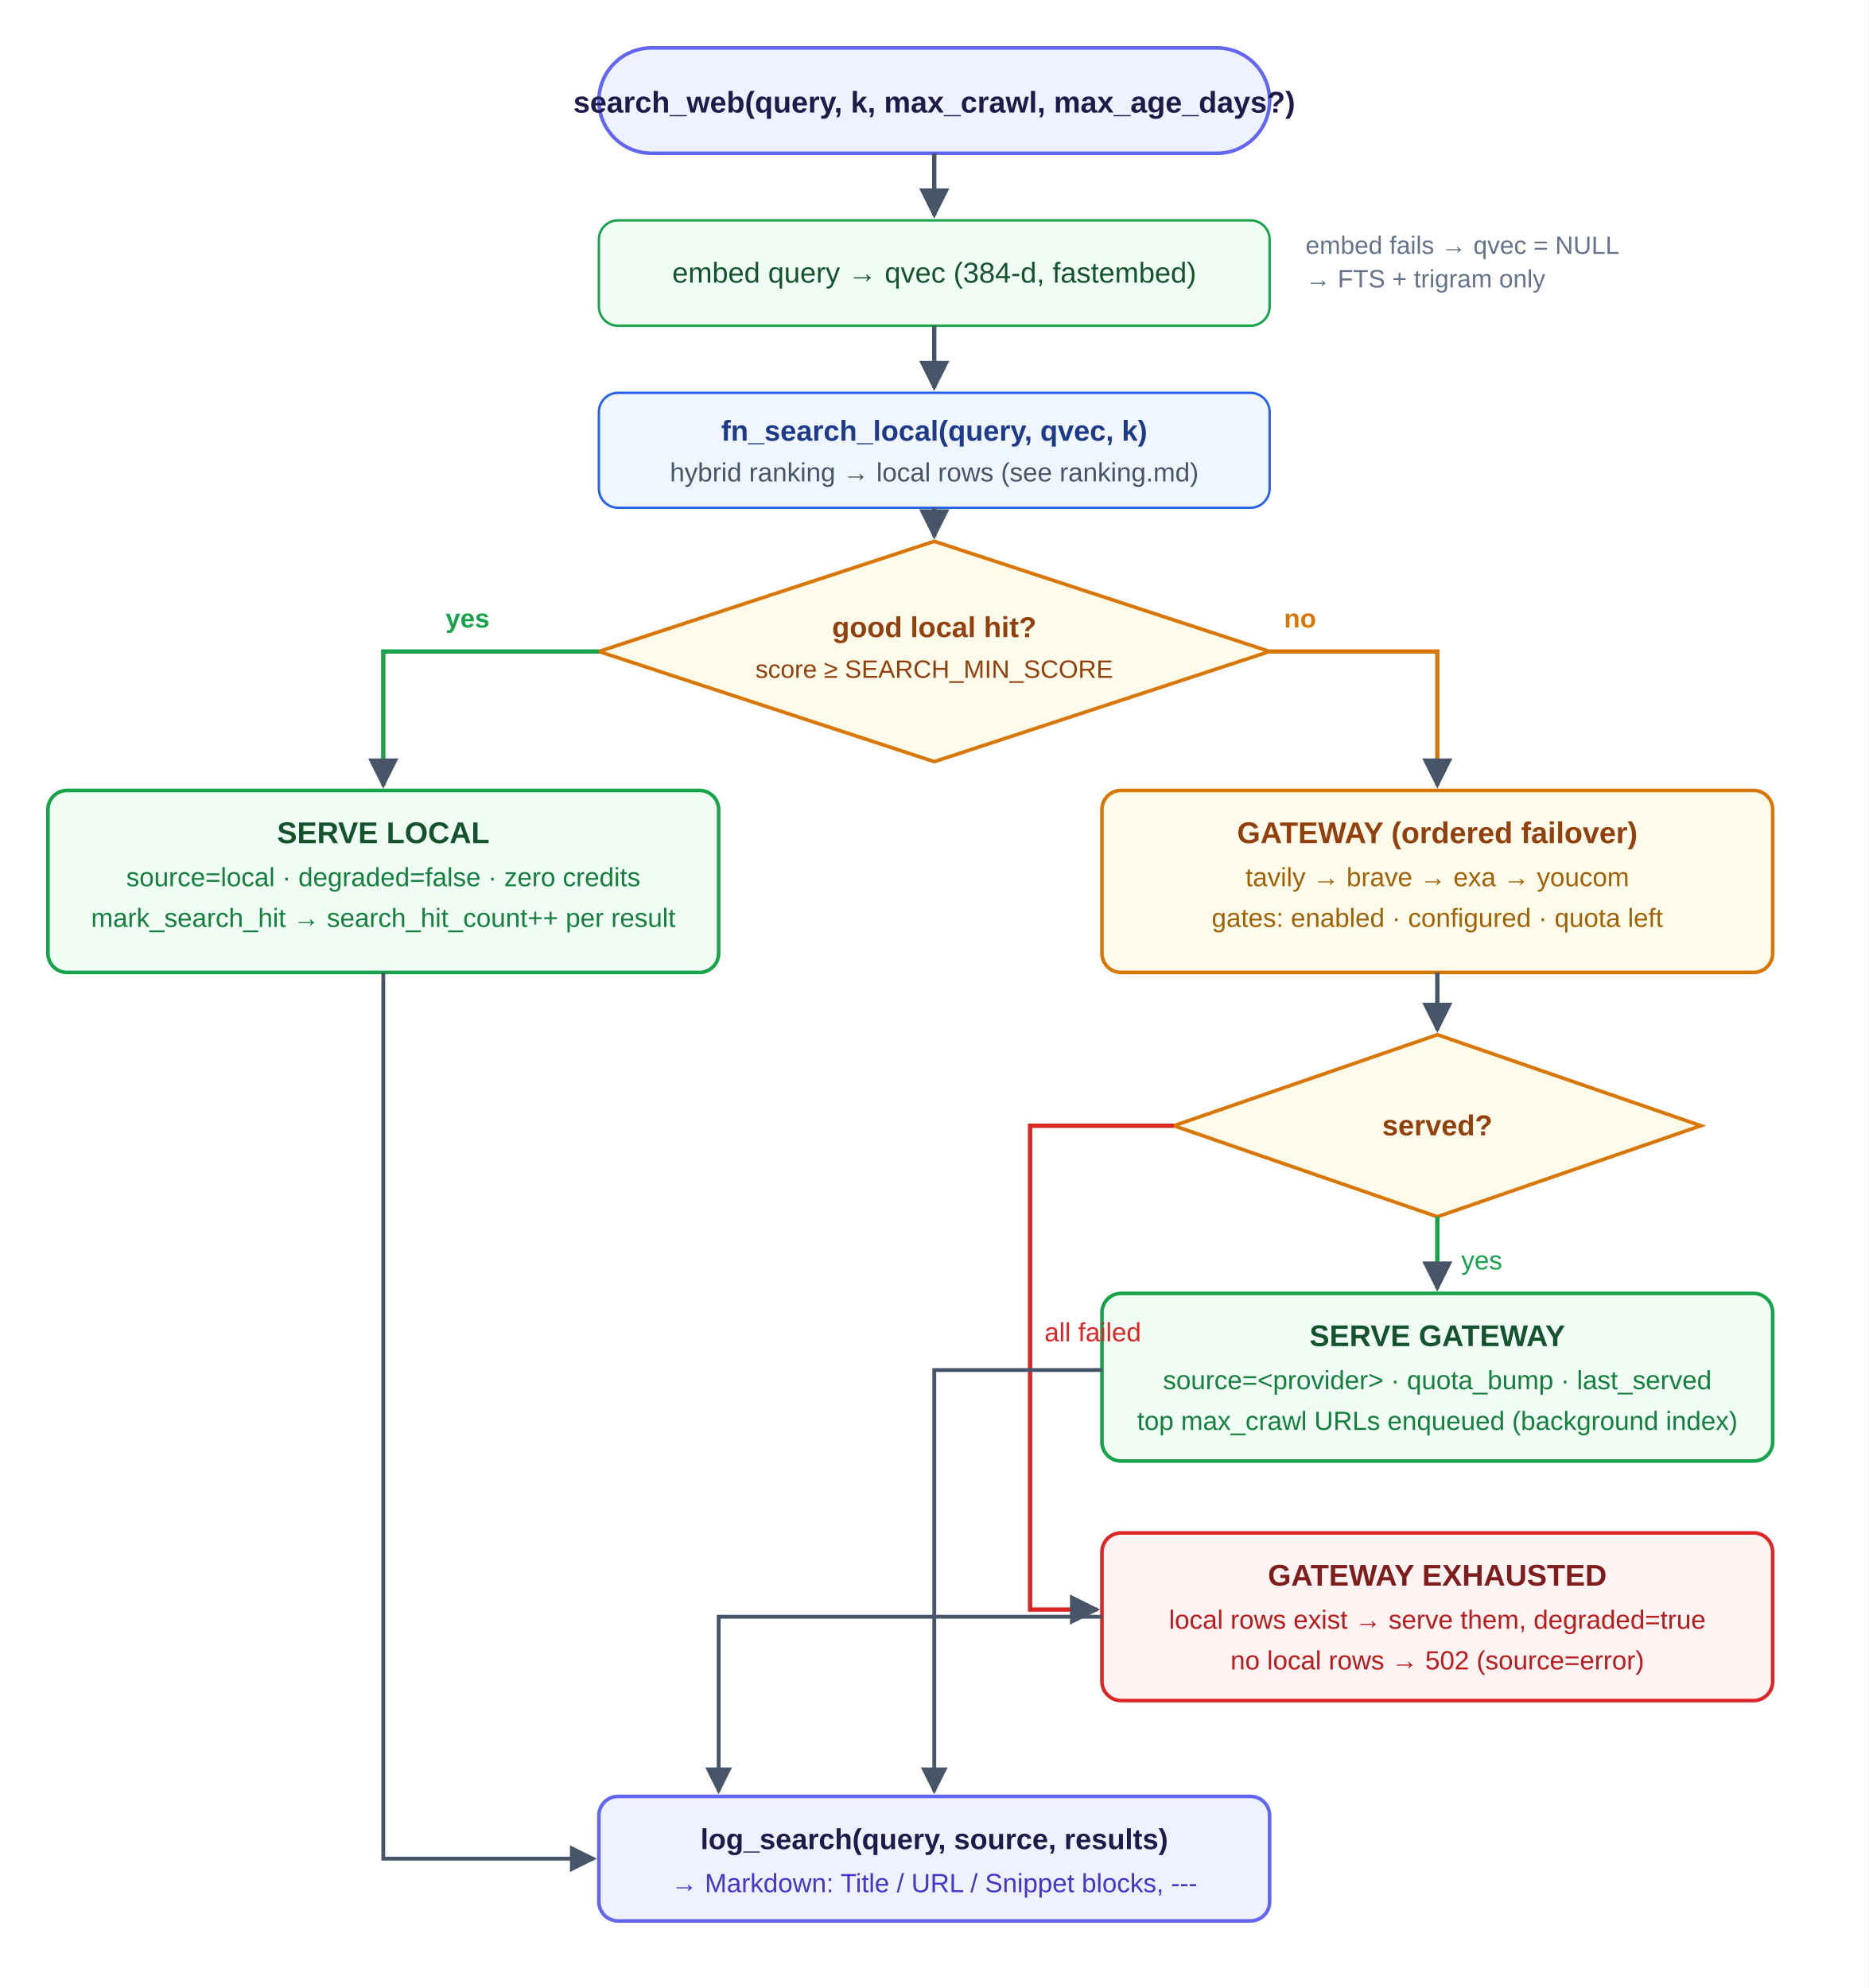
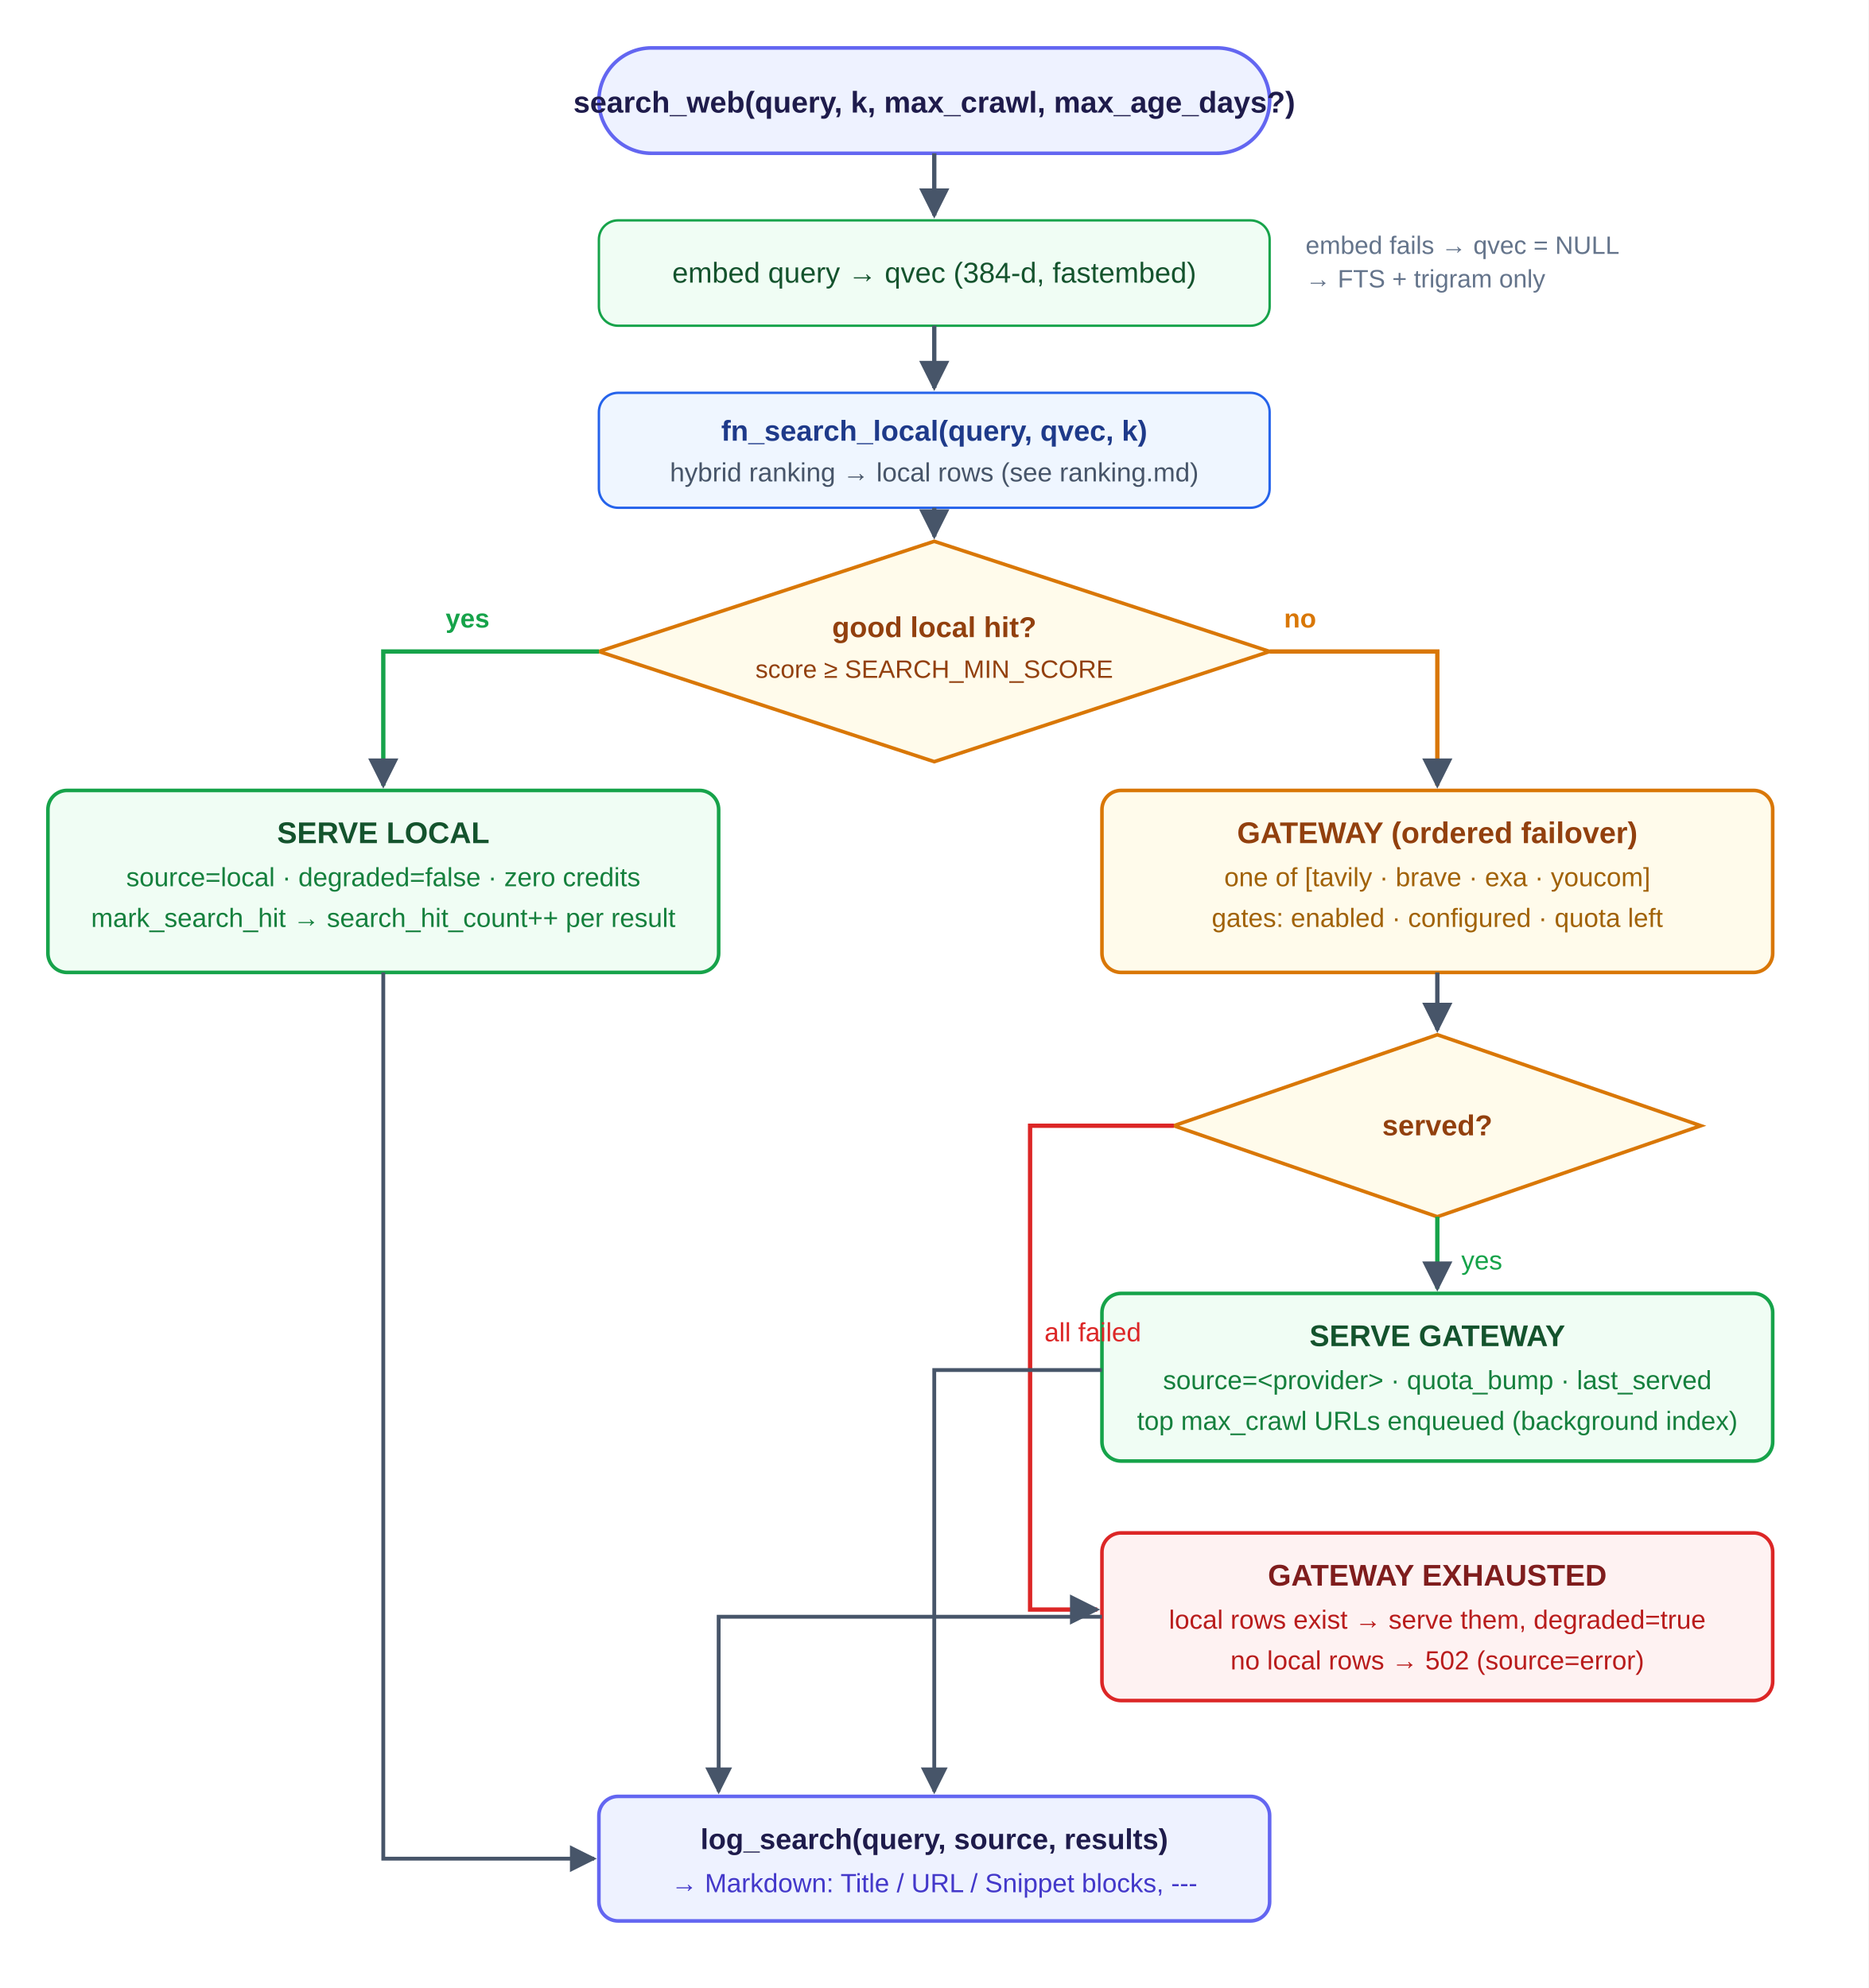
<svg xmlns="http://www.w3.org/2000/svg" viewBox="0 0 780 830" font-family="Segoe UI, Arial, sans-serif">
  <defs>
    <marker id="arrow" viewBox="0 0 10 10" refX="9" refY="5" markerWidth="7" markerHeight="7" orient="auto-start-reverse">
      <path d="M 0 0 L 10 5 L 0 10 z" fill="#475569" />
    </marker>
  </defs>
  <rect width="780" height="830" fill="#ffffff" />
  <rect x="250" y="20" width="280" height="44" rx="22" fill="#eef2ff" stroke="#6366f1" stroke-width="1.5" />
  <text x="390" y="47" text-anchor="middle" font-size="12.5" font-weight="600" fill="#1e1b4b">search_web(query, k, max_crawl, max_age_days?)</text>
  <rect x="250" y="92" width="280" height="44" rx="8" fill="#f0fdf4" stroke="#16a34a" />
  <text x="390" y="118" text-anchor="middle" font-size="12" fill="#14532d">embed query → qvec (384-d, fastembed)</text>
  <text x="545" y="106" font-size="10.5" fill="#64748b">embed fails → qvec = NULL</text>
  <text x="545" y="120" font-size="10.5" fill="#64748b">→ FTS + trigram only</text>
  <rect x="250" y="164" width="280" height="48" rx="8" fill="#eff6ff" stroke="#2563eb" />
  <text x="390" y="184" text-anchor="middle" font-size="12" font-weight="600" fill="#1e3a8a">fn_search_local(query, qvec, k)</text>
  <text x="390" y="201" text-anchor="middle" font-size="11" fill="#475569">hybrid ranking → local rows (see ranking.md)</text>
  <polygon points="390,226 530,272 390,318 250,272" fill="#fffbeb" stroke="#d97706" stroke-width="1.5" />
  <text x="390" y="266" text-anchor="middle" font-size="12" font-weight="600" fill="#92400e">good local hit?</text>
  <text x="390" y="283" text-anchor="middle" font-size="10.5" fill="#92400e">score ≥ SEARCH_MIN_SCORE</text>
  <rect x="20" y="330" width="280" height="76" rx="8" fill="#f0fdf4" stroke="#16a34a" stroke-width="1.5" />
  <text x="160" y="352" text-anchor="middle" font-size="12.5" font-weight="700" fill="#14532d">SERVE LOCAL</text>
  <text x="160" y="370" text-anchor="middle" font-size="11" fill="#15803d">source=local · degraded=false · zero credits</text>
  <text x="160" y="387" text-anchor="middle" font-size="11" fill="#15803d">mark_search_hit → search_hit_count++ per result</text>
  <rect x="460" y="330" width="280" height="76" rx="8" fill="#fffbeb" stroke="#d97706" stroke-width="1.5" />
  <text x="600" y="352" text-anchor="middle" font-size="12.5" font-weight="700" fill="#92400e">GATEWAY (ordered failover)</text>
-   <text x="600" y="370" text-anchor="middle" font-size="11" fill="#a16207">tavily → brave → exa → youcom</text>
+   <text x="600" y="370" text-anchor="middle" font-size="11" fill="#a16207">one of [tavily · brave · exa · youcom]</text>
  <text x="600" y="387" text-anchor="middle" font-size="11" fill="#a16207">gates: enabled · configured · quota left</text>
  <polygon points="600,432 710,470 600,508 490,470" fill="#fffbeb" stroke="#d97706" stroke-width="1.5" />
  <text x="600" y="474" text-anchor="middle" font-size="12" font-weight="600" fill="#92400e">served?</text>
  <rect x="460" y="540" width="280" height="70" rx="8" fill="#f0fdf4" stroke="#16a34a" stroke-width="1.5" />
  <text x="600" y="562" text-anchor="middle" font-size="12.5" font-weight="700" fill="#14532d">SERVE GATEWAY</text>
  <text x="600" y="580" text-anchor="middle" font-size="11" fill="#15803d">source=&lt;provider&gt; · quota_bump · last_served</text>
  <text x="600" y="597" text-anchor="middle" font-size="11" fill="#15803d">top max_crawl URLs enqueued (background index)</text>
  <rect x="460" y="640" width="280" height="70" rx="8" fill="#fef2f2" stroke="#dc2626" stroke-width="1.5" />
  <text x="600" y="662" text-anchor="middle" font-size="12.5" font-weight="700" fill="#7f1d1d">GATEWAY EXHAUSTED</text>
  <text x="600" y="680" text-anchor="middle" font-size="11" fill="#b91c1c">local rows exist → serve them, degraded=true</text>
  <text x="600" y="697" text-anchor="middle" font-size="11" fill="#b91c1c">no local rows → 502 (source=error)</text>
  <rect x="250" y="750" width="280" height="52" rx="8" fill="#eef2ff" stroke="#6366f1" stroke-width="1.5" />
  <text x="390" y="772" text-anchor="middle" font-size="12" font-weight="600" fill="#1e1b4b">log_search(query, source, results)</text>
  <text x="390" y="790" text-anchor="middle" font-size="11" fill="#4338ca">→ Markdown: Title / URL / Snippet blocks, ---</text>
  <line x1="390" y1="64" x2="390" y2="90" stroke="#475569" stroke-width="1.8" marker-end="url(#arrow)" />
  <line x1="390" y1="136" x2="390" y2="162" stroke="#475569" stroke-width="1.8" marker-end="url(#arrow)" />
  <line x1="390" y1="212" x2="390" y2="224" stroke="#475569" stroke-width="1.8" marker-end="url(#arrow)" />
  <polyline points="250,272 160,272 160,328" fill="none" stroke="#16a34a" stroke-width="1.8" marker-end="url(#arrow)" />
  <polyline points="530,272 600,272 600,328" fill="none" stroke="#d97706" stroke-width="1.8" marker-end="url(#arrow)" />
  <line x1="600" y1="340" x2="600" y2="350" stroke="#475569" stroke-width="0" />
  <line x1="600" y1="406" x2="600" y2="430" stroke="#475569" stroke-width="1.8" marker-end="url(#arrow)" />
  <line x1="600" y1="508" x2="600" y2="538" stroke="#16a34a" stroke-width="1.8" marker-end="url(#arrow)" />
  <polyline points="490,470 430,470 430,672 458,672" fill="none" stroke="#dc2626" stroke-width="1.8" marker-end="url(#arrow)" />
  <polyline points="160,406 160,776 248,776" fill="none" stroke="#475569" stroke-width="1.6" marker-end="url(#arrow)" />
  <polyline points="460,572 390,572 390,748" fill="none" stroke="#475569" stroke-width="1.6" marker-end="url(#arrow)" />
  <polyline points="460,675 300,675 300,748" fill="none" stroke="#475569" stroke-width="1.6" marker-end="url(#arrow)" />
  <text x="186" y="262" font-size="11" font-weight="600" fill="#16a34a">yes</text>
  <text x="536" y="262" font-size="11" font-weight="600" fill="#d97706">no</text>
  <text x="610" y="530" font-size="11" fill="#16a34a">yes</text>
  <text x="436" y="560" font-size="11" fill="#dc2626">all failed</text>
</svg>
